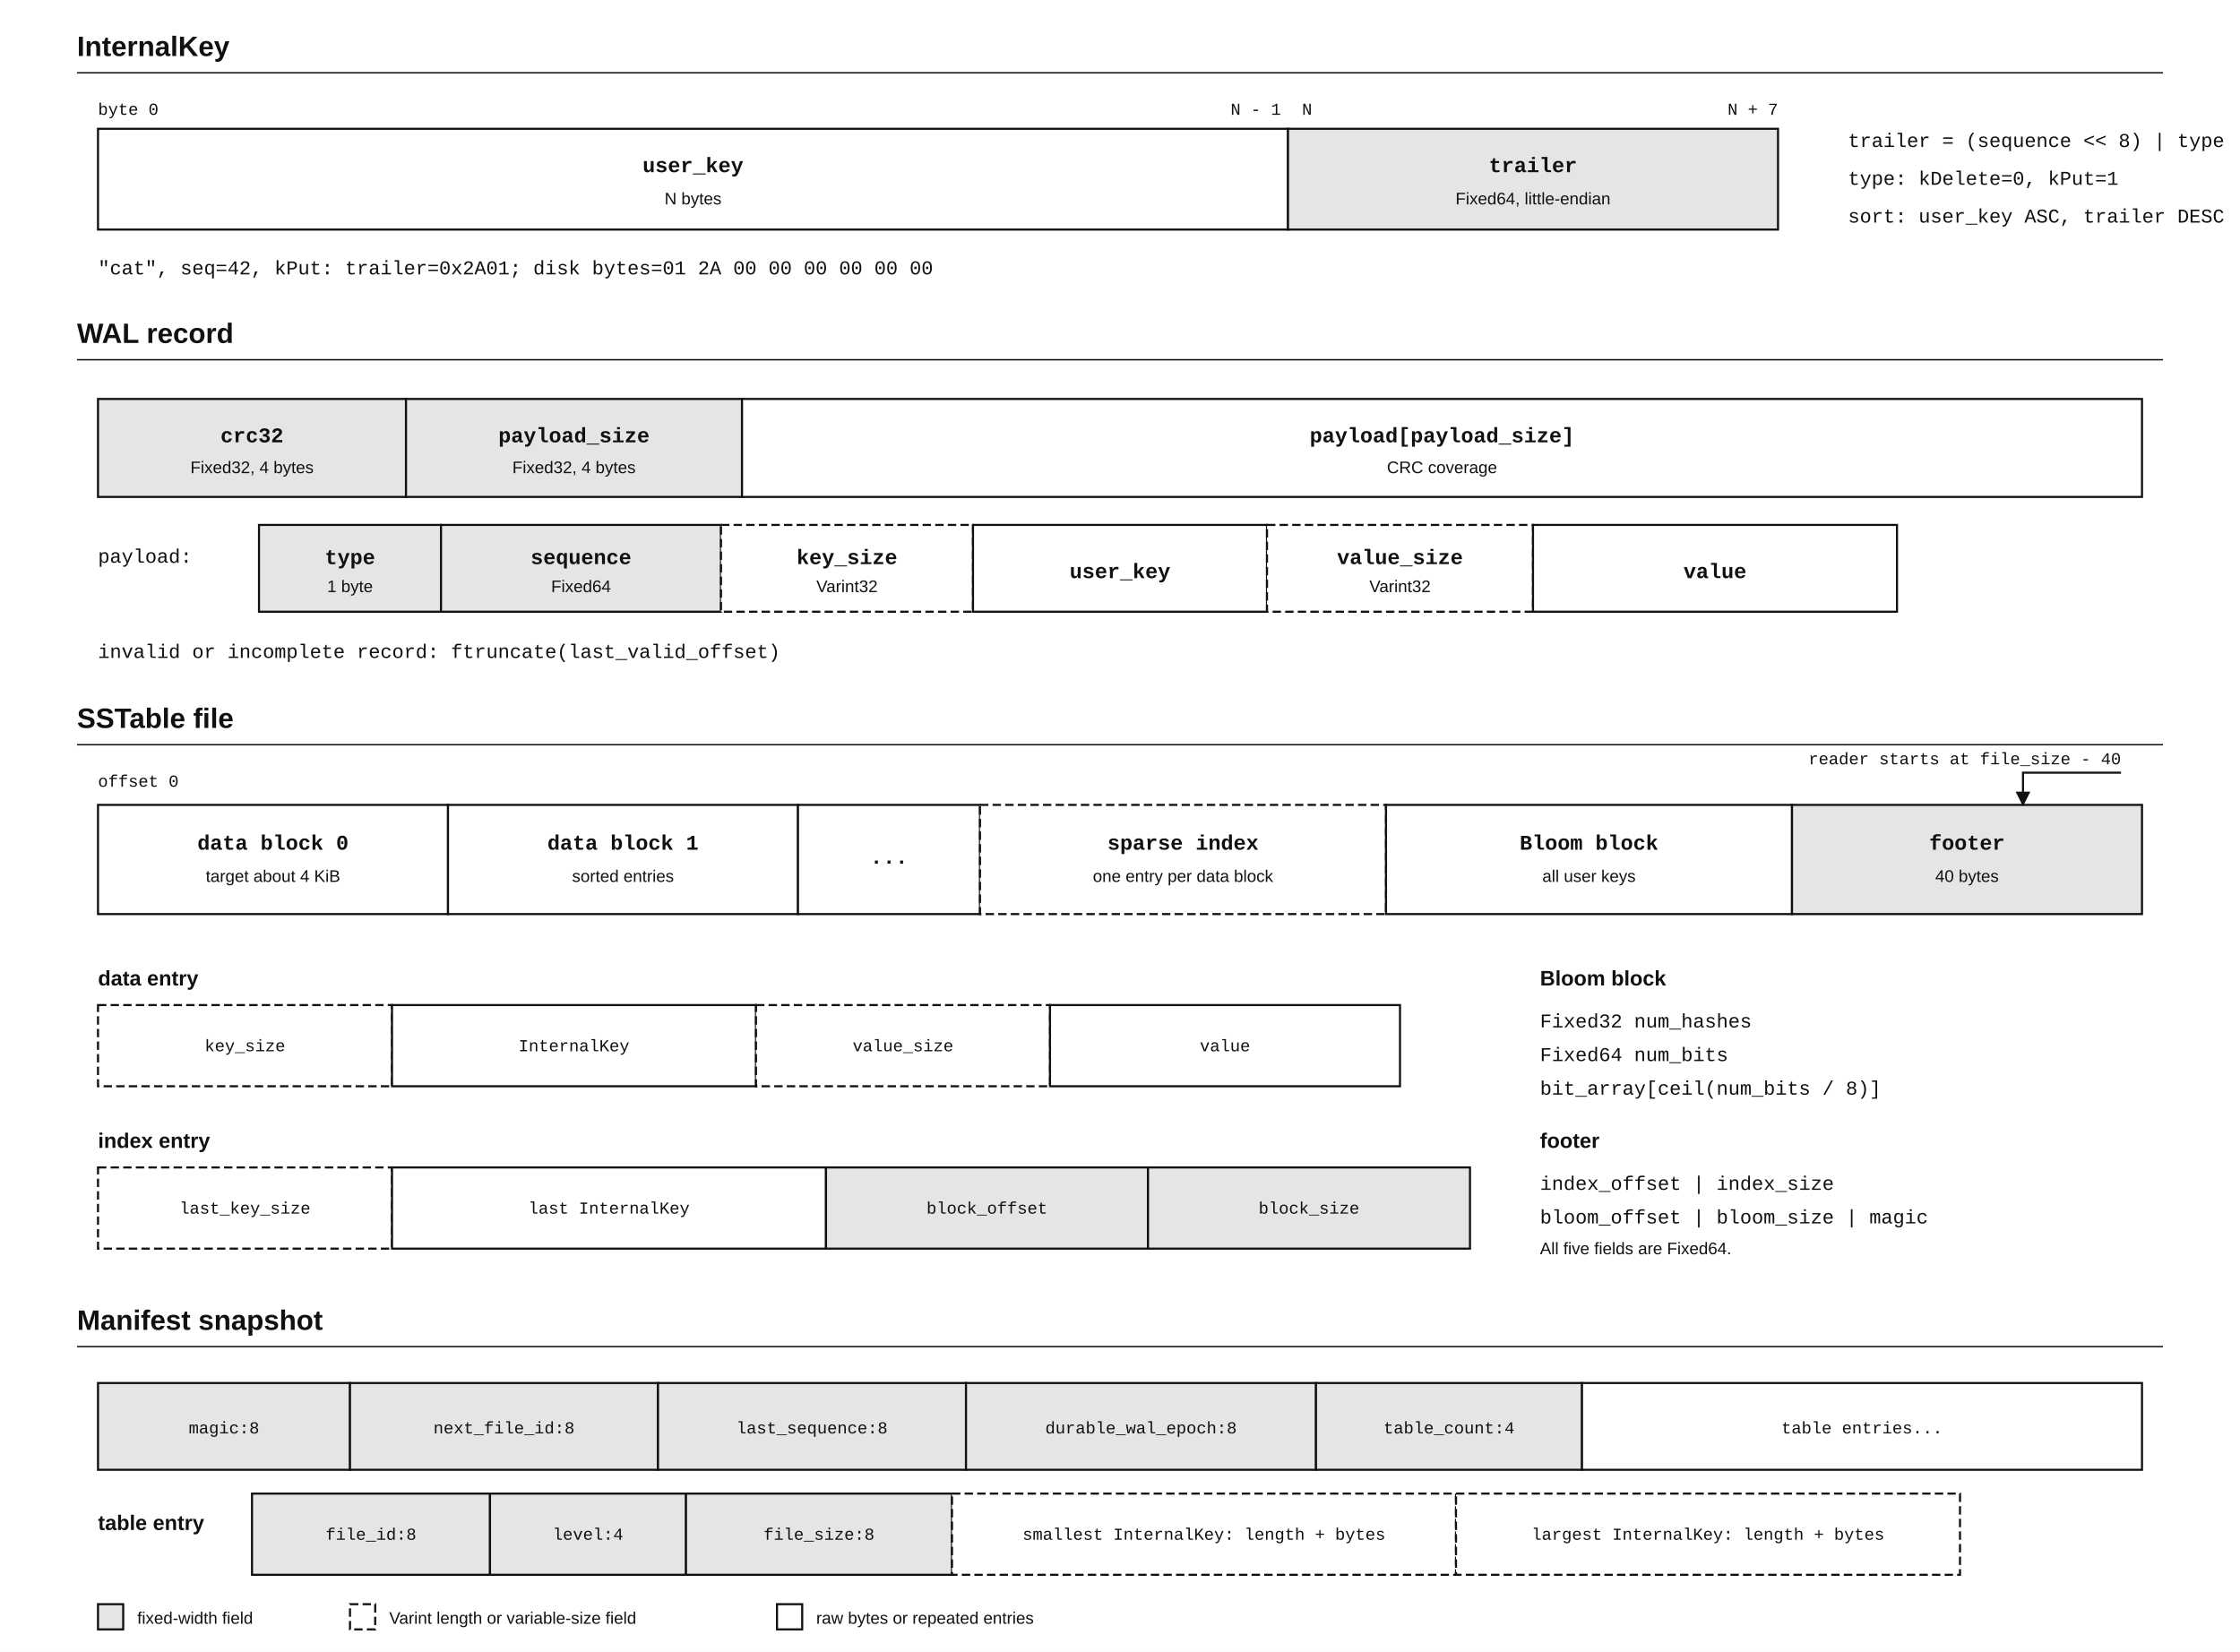
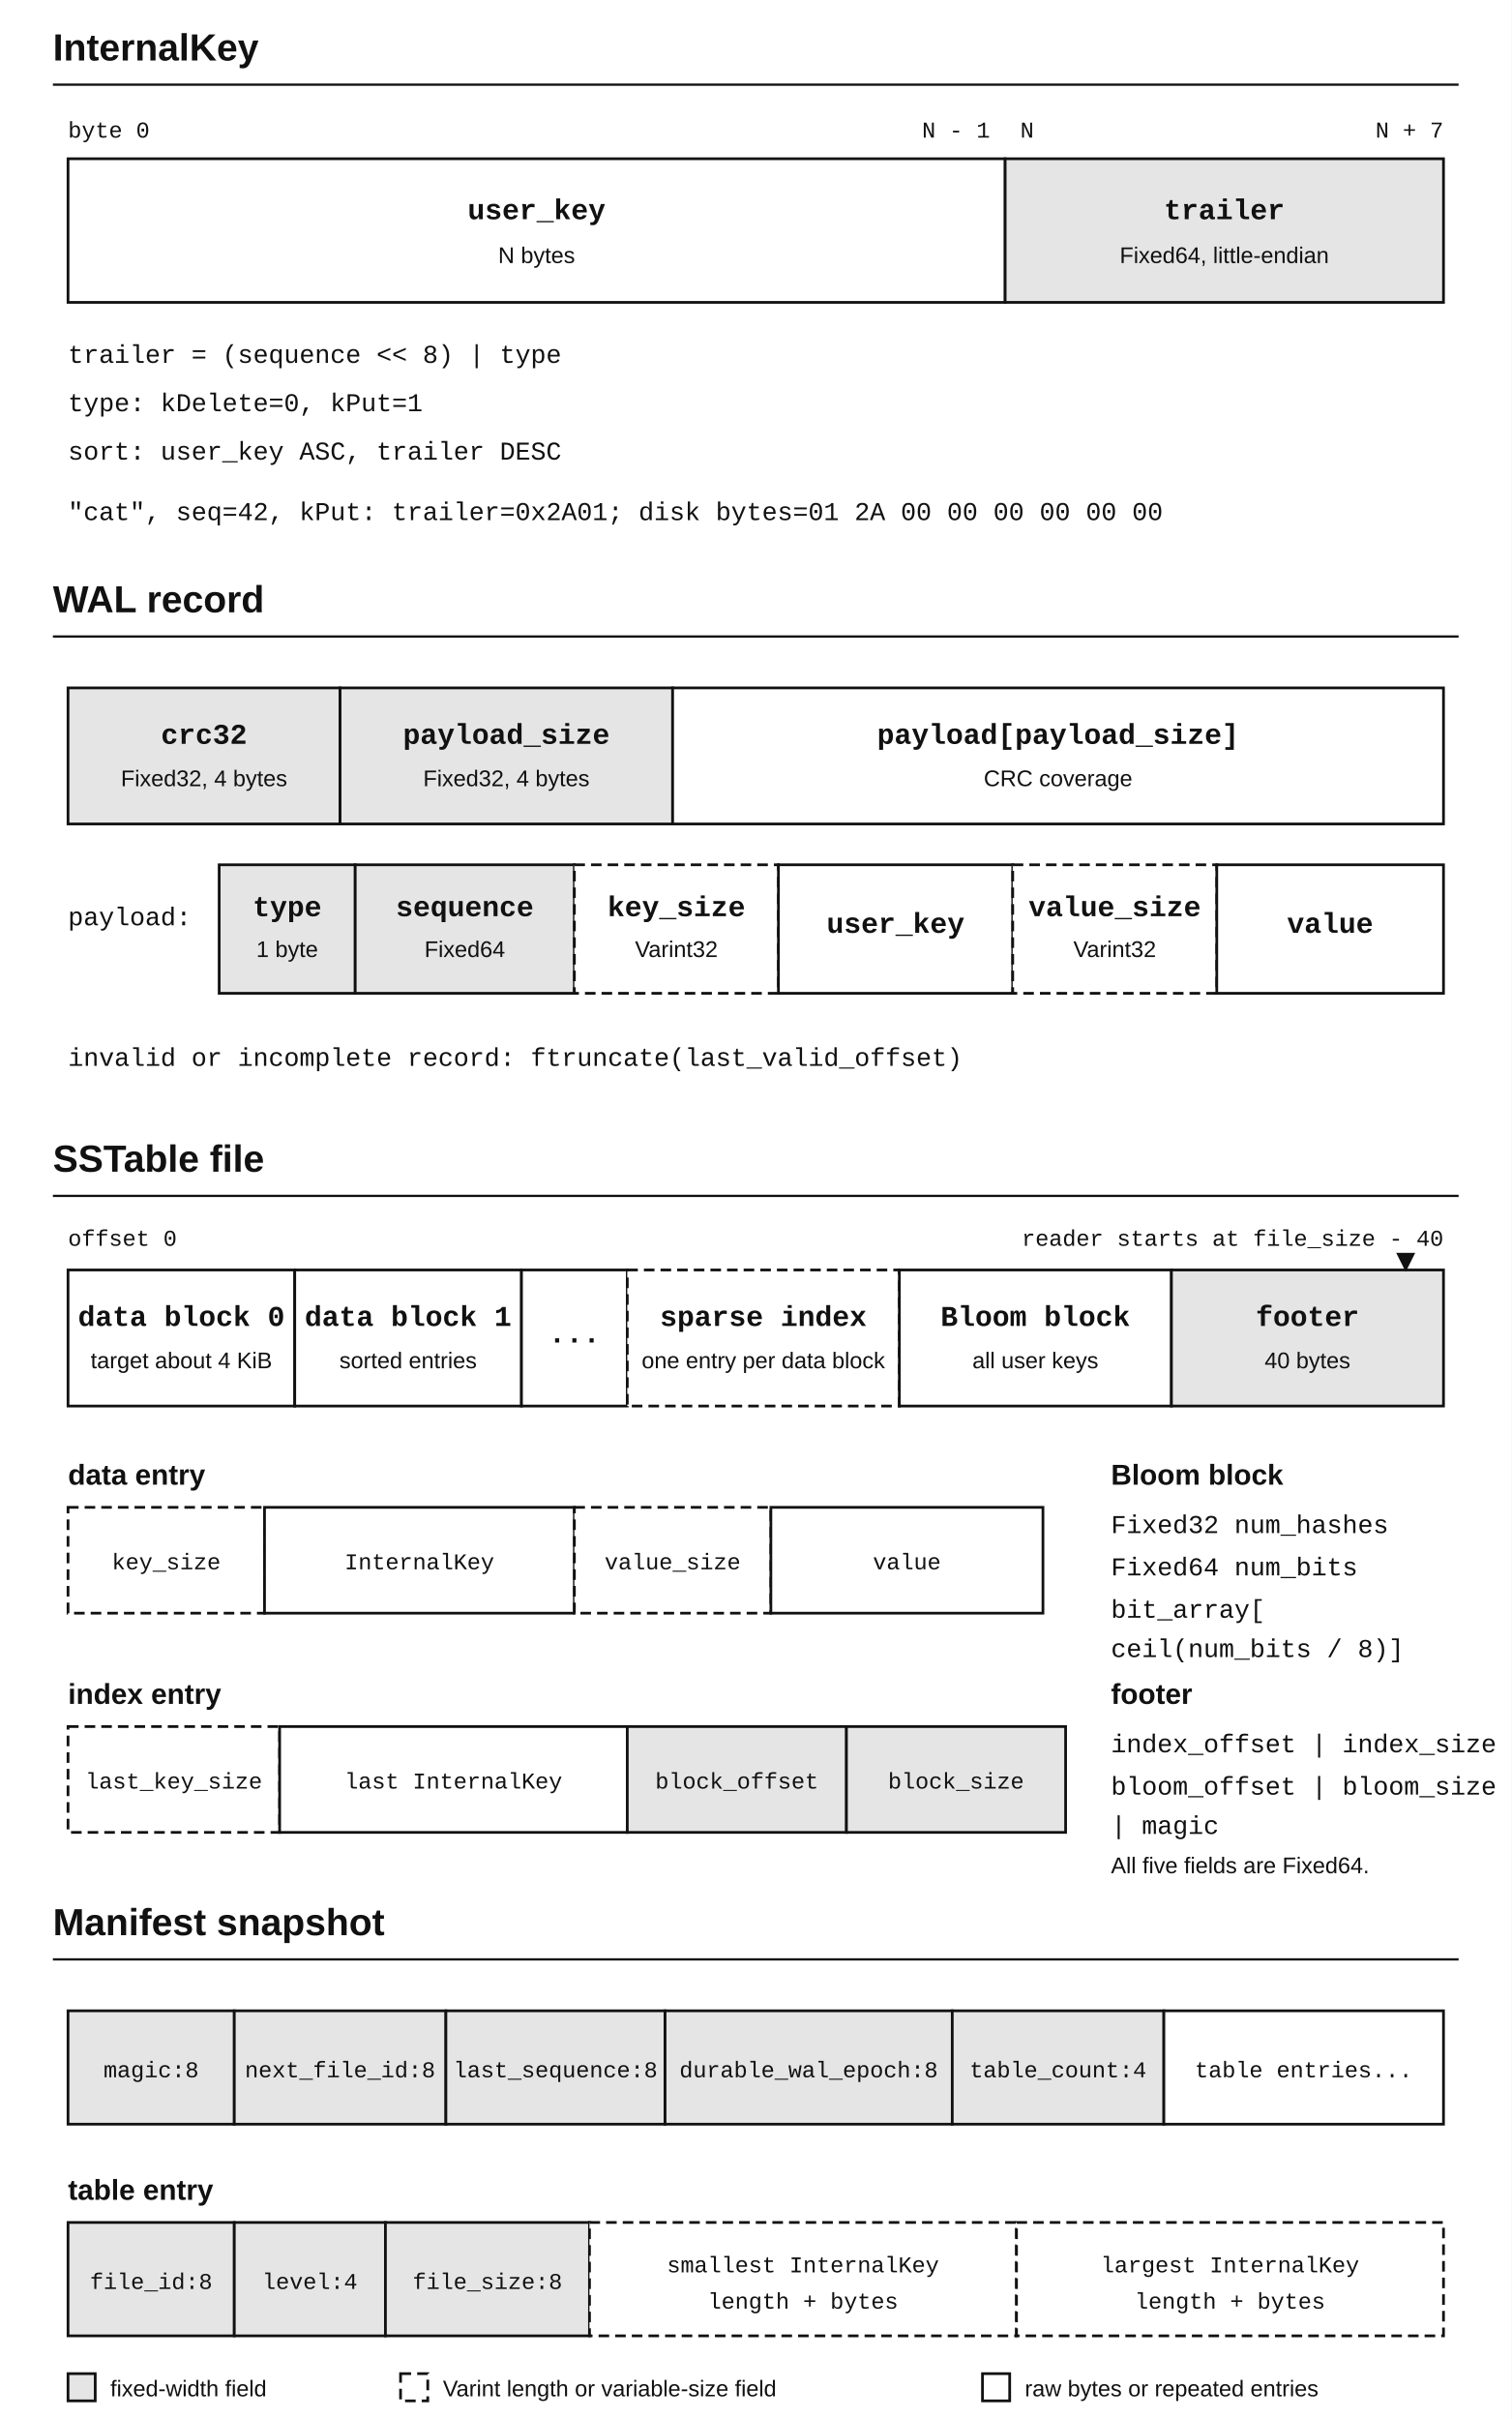
- <svg xmlns="http://www.w3.org/2000/svg" width="1600" height="1180" viewBox="0 0 1600 1180">
+ <svg xmlns="http://www.w3.org/2000/svg" width="1000" height="1600" viewBox="0 0 1000 1600">
  <defs>
    <marker id="arrow" viewBox="0 0 10 10" refX="9" refY="5" markerWidth="7" markerHeight="7" orient="auto-start-reverse">
      <path d="M 0 0 L 10 5 L 0 10 z" fill="#111" />
    </marker>
  </defs>
  <style>
    text { font-family: Arial, Helvetica, sans-serif; fill: #111; }
    .mono { font-family: Consolas, "Liberation Mono", monospace; }
-     .heading { font-size: 20px; font-weight: 700; }
-     .label { font-size: 15px; font-weight: 700; }
-     .text { font-size: 14px; }
-     .small { font-size: 12px; }
-     .field { fill: white; stroke: #111; stroke-width: 1.5; }
-     .fixed { fill: #e5e5e5; stroke: #111; stroke-width: 1.5; }
-     .var { fill: white; stroke: #111; stroke-width: 1.5; stroke-dasharray: 6 3; }
-     .line { fill: none; stroke: #111; stroke-width: 1.5; marker-end: url(#arrow); }
+     .heading { font-size: 25px; font-weight: 700; }
+     .label { font-size: 19px; font-weight: 700; }
+     .text { font-size: 17px; }
+     .small { font-size: 15px; }
+     .field { fill: white; stroke: #111; stroke-width: 1.8; }
+     .fixed { fill: #e5e5e5; stroke: #111; stroke-width: 1.8; }
+     .var { fill: white; stroke: #111; stroke-width: 1.8; stroke-dasharray: 7 4; }
+     .line { fill: none; stroke: #111; stroke-width: 1.8; marker-end: url(#arrow); }
</style>
-   <rect width="1600" height="1180" fill="white" />
-   <text class="heading" x="55" y="40">InternalKey</text>
-   <line x1="55" y1="52" x2="1545" y2="52" stroke="#111" />
-   <text class="small mono" x="70" y="82">byte 0</text>
-   <text class="small mono" x="915" y="82" text-anchor="end">N - 1</text>
-   <text class="small mono" x="930" y="82">N</text>
-   <text class="small mono" x="1270" y="82" text-anchor="end">N + 7</text>
-   <rect class="field" x="70" y="92" width="850" height="72" />
-   <rect class="fixed" x="920" y="92" width="350" height="72" />
-   <text class="label mono" x="495" y="123" text-anchor="middle">user_key</text>
-   <text class="small" x="495" y="146" text-anchor="middle">N bytes</text>
-   <text class="label mono" x="1095" y="123" text-anchor="middle">trailer</text>
-   <text class="small" x="1095" y="146" text-anchor="middle">Fixed64, little-endian</text>
-   <text class="text mono" x="1320" y="105">trailer = (sequence &lt;&lt; 8) | type</text>
-   <text class="text mono" x="1320" y="132">type: kDelete=0, kPut=1</text>
-   <text class="text mono" x="1320" y="159">sort: user_key ASC, trailer DESC</text>
-   <text class="text mono" x="70" y="196">"cat", seq=42, kPut: trailer=0x2A01; disk bytes=01 2A 00 00 00 00 00 00</text>
-   <text class="heading" x="55" y="245">WAL record</text>
-   <line x1="55" y1="257" x2="1545" y2="257" stroke="#111" />
-   <rect class="fixed" x="70" y="285" width="220" height="70" />
-   <rect class="fixed" x="290" y="285" width="240" height="70" />
-   <rect class="field" x="530" y="285" width="1000" height="70" />
-   <text class="label mono" x="180" y="316" text-anchor="middle">crc32</text>
-   <text class="small" x="180" y="338" text-anchor="middle">Fixed32, 4 bytes</text>
-   <text class="label mono" x="410" y="316" text-anchor="middle">payload_size</text>
-   <text class="small" x="410" y="338" text-anchor="middle">Fixed32, 4 bytes</text>
-   <text class="label mono" x="1030" y="316" text-anchor="middle">payload[payload_size]</text>
-   <text class="small" x="1030" y="338" text-anchor="middle">CRC coverage</text>
-   <text class="text mono" x="70" y="402">payload:</text>
-   <rect class="fixed" x="185" y="375" width="130" height="62" />
-   <rect class="fixed" x="315" y="375" width="200" height="62" />
-   <rect class="var" x="515" y="375" width="180" height="62" />
-   <rect class="field" x="695" y="375" width="210" height="62" />
-   <rect class="var" x="905" y="375" width="190" height="62" />
-   <rect class="field" x="1095" y="375" width="260" height="62" />
-   <text class="label mono" x="250" y="403" text-anchor="middle">type</text>
-   <text class="small" x="250" y="423" text-anchor="middle">1 byte</text>
-   <text class="label mono" x="415" y="403" text-anchor="middle">sequence</text>
-   <text class="small" x="415" y="423" text-anchor="middle">Fixed64</text>
-   <text class="label mono" x="605" y="403" text-anchor="middle">key_size</text>
-   <text class="small" x="605" y="423" text-anchor="middle">Varint32</text>
-   <text class="label mono" x="800" y="413" text-anchor="middle">user_key</text>
-   <text class="label mono" x="1000" y="403" text-anchor="middle">value_size</text>
-   <text class="small" x="1000" y="423" text-anchor="middle">Varint32</text>
-   <text class="label mono" x="1225" y="413" text-anchor="middle">value</text>
-   <text class="text mono" x="70" y="470">invalid or incomplete record: ftruncate(last_valid_offset)</text>
-   <text class="heading" x="55" y="520">SSTable file</text>
-   <line x1="55" y1="532" x2="1545" y2="532" stroke="#111" />
-   <text class="small mono" x="70" y="562">offset 0</text>
-   <rect class="field" x="70" y="575" width="250" height="78" />
-   <rect class="field" x="320" y="575" width="250" height="78" />
-   <rect class="field" x="570" y="575" width="130" height="78" />
-   <rect class="var" x="700" y="575" width="290" height="78" />
-   <rect class="field" x="990" y="575" width="290" height="78" />
-   <rect class="fixed" x="1280" y="575" width="250" height="78" />
-   <text class="label mono" x="195" y="607" text-anchor="middle">data block 0</text>
-   <text class="small" x="195" y="630" text-anchor="middle">target about 4 KiB</text>
-   <text class="label mono" x="445" y="607" text-anchor="middle">data block 1</text>
-   <text class="small" x="445" y="630" text-anchor="middle">sorted entries</text>
-   <text class="label mono" x="635" y="617" text-anchor="middle">...</text>
-   <text class="label mono" x="845" y="607" text-anchor="middle">sparse index</text>
-   <text class="small" x="845" y="630" text-anchor="middle">one entry per data block</text>
-   <text class="label mono" x="1135" y="607" text-anchor="middle">Bloom block</text>
-   <text class="small" x="1135" y="630" text-anchor="middle">all user keys</text>
-   <text class="label mono" x="1405" y="607" text-anchor="middle">footer</text>
-   <text class="small" x="1405" y="630" text-anchor="middle">40 bytes</text>
-   <path class="line" d="M 1515 552 L 1445 552 L 1445 575" />
-   <text class="small mono" x="1515" y="546" text-anchor="end">reader starts at file_size - 40</text>
-   <text class="label" x="70" y="704">data entry</text>
-   <rect class="var" x="70" y="718" width="210" height="58" />
-   <rect class="field" x="280" y="718" width="260" height="58" />
-   <rect class="var" x="540" y="718" width="210" height="58" />
-   <rect class="field" x="750" y="718" width="250" height="58" />
-   <text class="small mono" x="175" y="751" text-anchor="middle">key_size</text>
-   <text class="small mono" x="410" y="751" text-anchor="middle">InternalKey</text>
-   <text class="small mono" x="645" y="751" text-anchor="middle">value_size</text>
-   <text class="small mono" x="875" y="751" text-anchor="middle">value</text>
-   <text class="label" x="70" y="820">index entry</text>
-   <rect class="var" x="70" y="834" width="210" height="58" />
-   <rect class="field" x="280" y="834" width="310" height="58" />
-   <rect class="fixed" x="590" y="834" width="230" height="58" />
-   <rect class="fixed" x="820" y="834" width="230" height="58" />
-   <text class="small mono" x="175" y="867" text-anchor="middle">last_key_size</text>
-   <text class="small mono" x="435" y="867" text-anchor="middle">last InternalKey</text>
-   <text class="small mono" x="705" y="867" text-anchor="middle">block_offset</text>
-   <text class="small mono" x="935" y="867" text-anchor="middle">block_size</text>
-   <text class="label" x="1100" y="704">Bloom block</text>
-   <text class="text mono" x="1100" y="734">Fixed32 num_hashes</text>
-   <text class="text mono" x="1100" y="758">Fixed64 num_bits</text>
-   <text class="text mono" x="1100" y="782">bit_array[ceil(num_bits / 8)]</text>
-   <text class="label" x="1100" y="820">footer</text>
-   <text class="text mono" x="1100" y="850">index_offset | index_size</text>
-   <text class="text mono" x="1100" y="874">bloom_offset | bloom_size | magic</text>
-   <text class="small" x="1100" y="896">All five fields are Fixed64.</text>
-   <text class="heading" x="55" y="950">Manifest snapshot</text>
-   <line x1="55" y1="962" x2="1545" y2="962" stroke="#111" />
-   <rect class="fixed" x="70" y="988" width="180" height="62" />
-   <rect class="fixed" x="250" y="988" width="220" height="62" />
-   <rect class="fixed" x="470" y="988" width="220" height="62" />
-   <rect class="fixed" x="690" y="988" width="250" height="62" />
-   <rect class="fixed" x="940" y="988" width="190" height="62" />
-   <rect class="field" x="1130" y="988" width="400" height="62" />
-   <text class="small mono" x="160" y="1024" text-anchor="middle">magic:8</text>
-   <text class="small mono" x="360" y="1024" text-anchor="middle">next_file_id:8</text>
-   <text class="small mono" x="580" y="1024" text-anchor="middle">last_sequence:8</text>
-   <text class="small mono" x="815" y="1024" text-anchor="middle">durable_wal_epoch:8</text>
-   <text class="small mono" x="1035" y="1024" text-anchor="middle">table_count:4</text>
-   <text class="small mono" x="1330" y="1024" text-anchor="middle">table entries...</text>
-   <text class="label" x="70" y="1093">table entry</text>
-   <rect class="fixed" x="180" y="1067" width="170" height="58" />
-   <rect class="fixed" x="350" y="1067" width="140" height="58" />
-   <rect class="fixed" x="490" y="1067" width="190" height="58" />
-   <rect class="var" x="680" y="1067" width="360" height="58" />
-   <rect class="var" x="1040" y="1067" width="360" height="58" />
-   <text class="small mono" x="265" y="1100" text-anchor="middle">file_id:8</text>
-   <text class="small mono" x="420" y="1100" text-anchor="middle">level:4</text>
-   <text class="small mono" x="585" y="1100" text-anchor="middle">file_size:8</text>
-   <text class="small mono" x="860" y="1100" text-anchor="middle">smallest InternalKey: length + bytes</text>
-   <text class="small mono" x="1220" y="1100" text-anchor="middle">largest InternalKey: length + bytes</text>
-   <rect class="fixed" x="70" y="1146" width="18" height="18" />
-   <text class="small" x="98" y="1160">fixed-width field</text>
-   <rect class="var" x="250" y="1146" width="18" height="18" />
-   <text class="small" x="278" y="1160">Varint length or variable-size field</text>
-   <rect class="field" x="555" y="1146" width="18" height="18" />
-   <text class="small" x="583" y="1160">raw bytes or repeated entries</text>
+   <rect width="1000" height="1600" fill="white" />
+   <text class="heading" x="35" y="40">InternalKey</text>
+   <line x1="35" y1="56" x2="965" y2="56" stroke="#111" stroke-width="1.5" />
+   <text class="small mono" x="45" y="91">byte 0</text>
+   <text class="small mono" x="655" y="91" text-anchor="end">N - 1</text>
+   <text class="small mono" x="675" y="91">N</text>
+   <text class="small mono" x="955" y="91" text-anchor="end">N + 7</text>
+   <rect class="field" x="45" y="105" width="620" height="95" />
+   <rect class="fixed" x="665" y="105" width="290" height="95" />
+   <text class="label mono" x="355" y="145" text-anchor="middle">user_key</text>
+   <text class="small" x="355" y="174" text-anchor="middle">N bytes</text>
+   <text class="label mono" x="810" y="145" text-anchor="middle">trailer</text>
+   <text class="small" x="810" y="174" text-anchor="middle">Fixed64, little-endian</text>
+   <text class="text mono" x="45" y="240">trailer = (sequence &lt;&lt; 8) | type</text>
+   <text class="text mono" x="45" y="272">type: kDelete=0, kPut=1</text>
+   <text class="text mono" x="45" y="304">sort: user_key ASC, trailer DESC</text>
+   <text class="text mono" x="45" y="344">"cat", seq=42, kPut: trailer=0x2A01; disk bytes=01 2A 00 00 00 00 00 00</text>
+   <text class="heading" x="35" y="405">WAL record</text>
+   <line x1="35" y1="421" x2="965" y2="421" stroke="#111" stroke-width="1.5" />
+   <rect class="fixed" x="45" y="455" width="180" height="90" />
+   <rect class="fixed" x="225" y="455" width="220" height="90" />
+   <rect class="field" x="445" y="455" width="510" height="90" />
+   <text class="label mono" x="135" y="492" text-anchor="middle">crc32</text>
+   <text class="small" x="135" y="520" text-anchor="middle">Fixed32, 4 bytes</text>
+   <text class="label mono" x="335" y="492" text-anchor="middle">payload_size</text>
+   <text class="small" x="335" y="520" text-anchor="middle">Fixed32, 4 bytes</text>
+   <text class="label mono" x="700" y="492" text-anchor="middle">payload[payload_size]</text>
+   <text class="small" x="700" y="520" text-anchor="middle">CRC coverage</text>
+   <text class="text mono" x="45" y="612">payload:</text>
+   <rect class="fixed" x="145" y="572" width="90" height="85" />
+   <rect class="fixed" x="235" y="572" width="145" height="85" />
+   <rect class="var" x="380" y="572" width="135" height="85" />
+   <rect class="field" x="515" y="572" width="155" height="85" />
+   <rect class="var" x="670" y="572" width="135" height="85" />
+   <rect class="field" x="805" y="572" width="150" height="85" />
+   <text class="label mono" x="190" y="606" text-anchor="middle">type</text>
+   <text class="small" x="190" y="633" text-anchor="middle">1 byte</text>
+   <text class="label mono" x="307.5" y="606" text-anchor="middle">sequence</text>
+   <text class="small" x="307.5" y="633" text-anchor="middle">Fixed64</text>
+   <text class="label mono" x="447.5" y="606" text-anchor="middle">key_size</text>
+   <text class="small" x="447.5" y="633" text-anchor="middle">Varint32</text>
+   <text class="label mono" x="592.5" y="617" text-anchor="middle">user_key</text>
+   <text class="label mono" x="737.5" y="606" text-anchor="middle">value_size</text>
+   <text class="small" x="737.5" y="633" text-anchor="middle">Varint32</text>
+   <text class="label mono" x="880" y="617" text-anchor="middle">value</text>
+   <text class="text mono" x="45" y="705">invalid or incomplete record: ftruncate(last_valid_offset)</text>
+   <text class="heading" x="35" y="775">SSTable file</text>
+   <line x1="35" y1="791" x2="965" y2="791" stroke="#111" stroke-width="1.5" />
+   <text class="small mono" x="45" y="824">offset 0</text>
+   <text class="small mono" x="955" y="824" text-anchor="end">reader starts at file_size - 40</text>
+   <rect class="field" x="45" y="840" width="150" height="90" />
+   <rect class="field" x="195" y="840" width="150" height="90" />
+   <rect class="field" x="345" y="840" width="70" height="90" />
+   <rect class="var" x="415" y="840" width="180" height="90" />
+   <rect class="field" x="595" y="840" width="180" height="90" />
+   <rect class="fixed" x="775" y="840" width="180" height="90" />
+   <text class="label mono" x="120" y="877" text-anchor="middle">data block 0</text>
+   <text class="small" x="120" y="905" text-anchor="middle">target about 4 KiB</text>
+   <text class="label mono" x="270" y="877" text-anchor="middle">data block 1</text>
+   <text class="small" x="270" y="905" text-anchor="middle">sorted entries</text>
+   <text class="label mono" x="380" y="888" text-anchor="middle">...</text>
+   <text class="label mono" x="505" y="877" text-anchor="middle">sparse index</text>
+   <text class="small" x="505" y="905" text-anchor="middle">one entry per data block</text>
+   <text class="label mono" x="685" y="877" text-anchor="middle">Bloom block</text>
+   <text class="small" x="685" y="905" text-anchor="middle">all user keys</text>
+   <text class="label mono" x="865" y="877" text-anchor="middle">footer</text>
+   <text class="small" x="865" y="905" text-anchor="middle">40 bytes</text>
+   <path class="line" d="M 930 829 L 930 840" />
+   <text class="label" x="45" y="982">data entry</text>
+   <rect class="var" x="45" y="997" width="130" height="70" />
+   <rect class="field" x="175" y="997" width="205" height="70" />
+   <rect class="var" x="380" y="997" width="130" height="70" />
+   <rect class="field" x="510" y="997" width="180" height="70" />
+   <text class="small mono" x="110" y="1038" text-anchor="middle">key_size</text>
+   <text class="small mono" x="277.5" y="1038" text-anchor="middle">InternalKey</text>
+   <text class="small mono" x="445" y="1038" text-anchor="middle">value_size</text>
+   <text class="small mono" x="600" y="1038" text-anchor="middle">value</text>
+   <text class="label" x="735" y="982">Bloom block</text>
+   <text class="text mono" x="735" y="1014">Fixed32 num_hashes</text>
+   <text class="text mono" x="735" y="1042">Fixed64 num_bits</text>
+   <text class="text mono" x="735" y="1070">bit_array[</text>
+   <text class="text mono" x="735" y="1096">ceil(num_bits / 8)]</text>
+   <text class="label" x="45" y="1127">index entry</text>
+   <rect class="var" x="45" y="1142" width="140" height="70" />
+   <rect class="field" x="185" y="1142" width="230" height="70" />
+   <rect class="fixed" x="415" y="1142" width="145" height="70" />
+   <rect class="fixed" x="560" y="1142" width="145" height="70" />
+   <text class="small mono" x="115" y="1183" text-anchor="middle">last_key_size</text>
+   <text class="small mono" x="300" y="1183" text-anchor="middle">last InternalKey</text>
+   <text class="small mono" x="487.5" y="1183" text-anchor="middle">block_offset</text>
+   <text class="small mono" x="632.5" y="1183" text-anchor="middle">block_size</text>
+   <text class="label" x="735" y="1127">footer</text>
+   <text class="text mono" x="735" y="1159">index_offset | index_size</text>
+   <text class="text mono" x="735" y="1187">bloom_offset | bloom_size</text>
+   <text class="text mono" x="735" y="1213">| magic</text>
+   <text class="small" x="735" y="1239">All five fields are Fixed64.</text>
+   <text class="heading" x="35" y="1280">Manifest snapshot</text>
+   <line x1="35" y1="1296" x2="965" y2="1296" stroke="#111" stroke-width="1.5" />
+   <rect class="fixed" x="45" y="1330" width="110" height="75" />
+   <rect class="fixed" x="155" y="1330" width="140" height="75" />
+   <rect class="fixed" x="295" y="1330" width="145" height="75" />
+   <rect class="fixed" x="440" y="1330" width="190" height="75" />
+   <rect class="fixed" x="630" y="1330" width="140" height="75" />
+   <rect class="field" x="770" y="1330" width="185" height="75" />
+   <text class="small mono" x="100" y="1374" text-anchor="middle">magic:8</text>
+   <text class="small mono" x="225" y="1374" text-anchor="middle">next_file_id:8</text>
+   <text class="small mono" x="367.5" y="1374" text-anchor="middle">last_sequence:8</text>
+   <text class="small mono" x="535" y="1374" text-anchor="middle">durable_wal_epoch:8</text>
+   <text class="small mono" x="700" y="1374" text-anchor="middle">table_count:4</text>
+   <text class="small mono" x="862.5" y="1374" text-anchor="middle">table entries...</text>
+   <text class="label" x="45" y="1455">table entry</text>
+   <rect class="fixed" x="45" y="1470" width="110" height="75" />
+   <rect class="fixed" x="155" y="1470" width="100" height="75" />
+   <rect class="fixed" x="255" y="1470" width="135" height="75" />
+   <rect class="var" x="390" y="1470" width="282.5" height="75" />
+   <rect class="var" x="672.5" y="1470" width="282.5" height="75" />
+   <text class="small mono" x="100" y="1514" text-anchor="middle">file_id:8</text>
+   <text class="small mono" x="205" y="1514" text-anchor="middle">level:4</text>
+   <text class="small mono" x="322.5" y="1514" text-anchor="middle">file_size:8</text>
+   <text class="small mono" x="531.25" y="1503" text-anchor="middle">smallest InternalKey</text>
+   <text class="small mono" x="531.25" y="1527" text-anchor="middle">length + bytes</text>
+   <text class="small mono" x="813.75" y="1503" text-anchor="middle">largest InternalKey</text>
+   <text class="small mono" x="813.75" y="1527" text-anchor="middle">length + bytes</text>
+   <rect class="fixed" x="45" y="1570" width="18" height="18" />
+   <text class="small" x="73" y="1585">fixed-width field</text>
+   <rect class="var" x="265" y="1570" width="18" height="18" />
+   <text class="small" x="293" y="1585">Varint length or variable-size field</text>
+   <rect class="field" x="650" y="1570" width="18" height="18" />
+   <text class="small" x="678" y="1585">raw bytes or repeated entries</text>
</svg>
